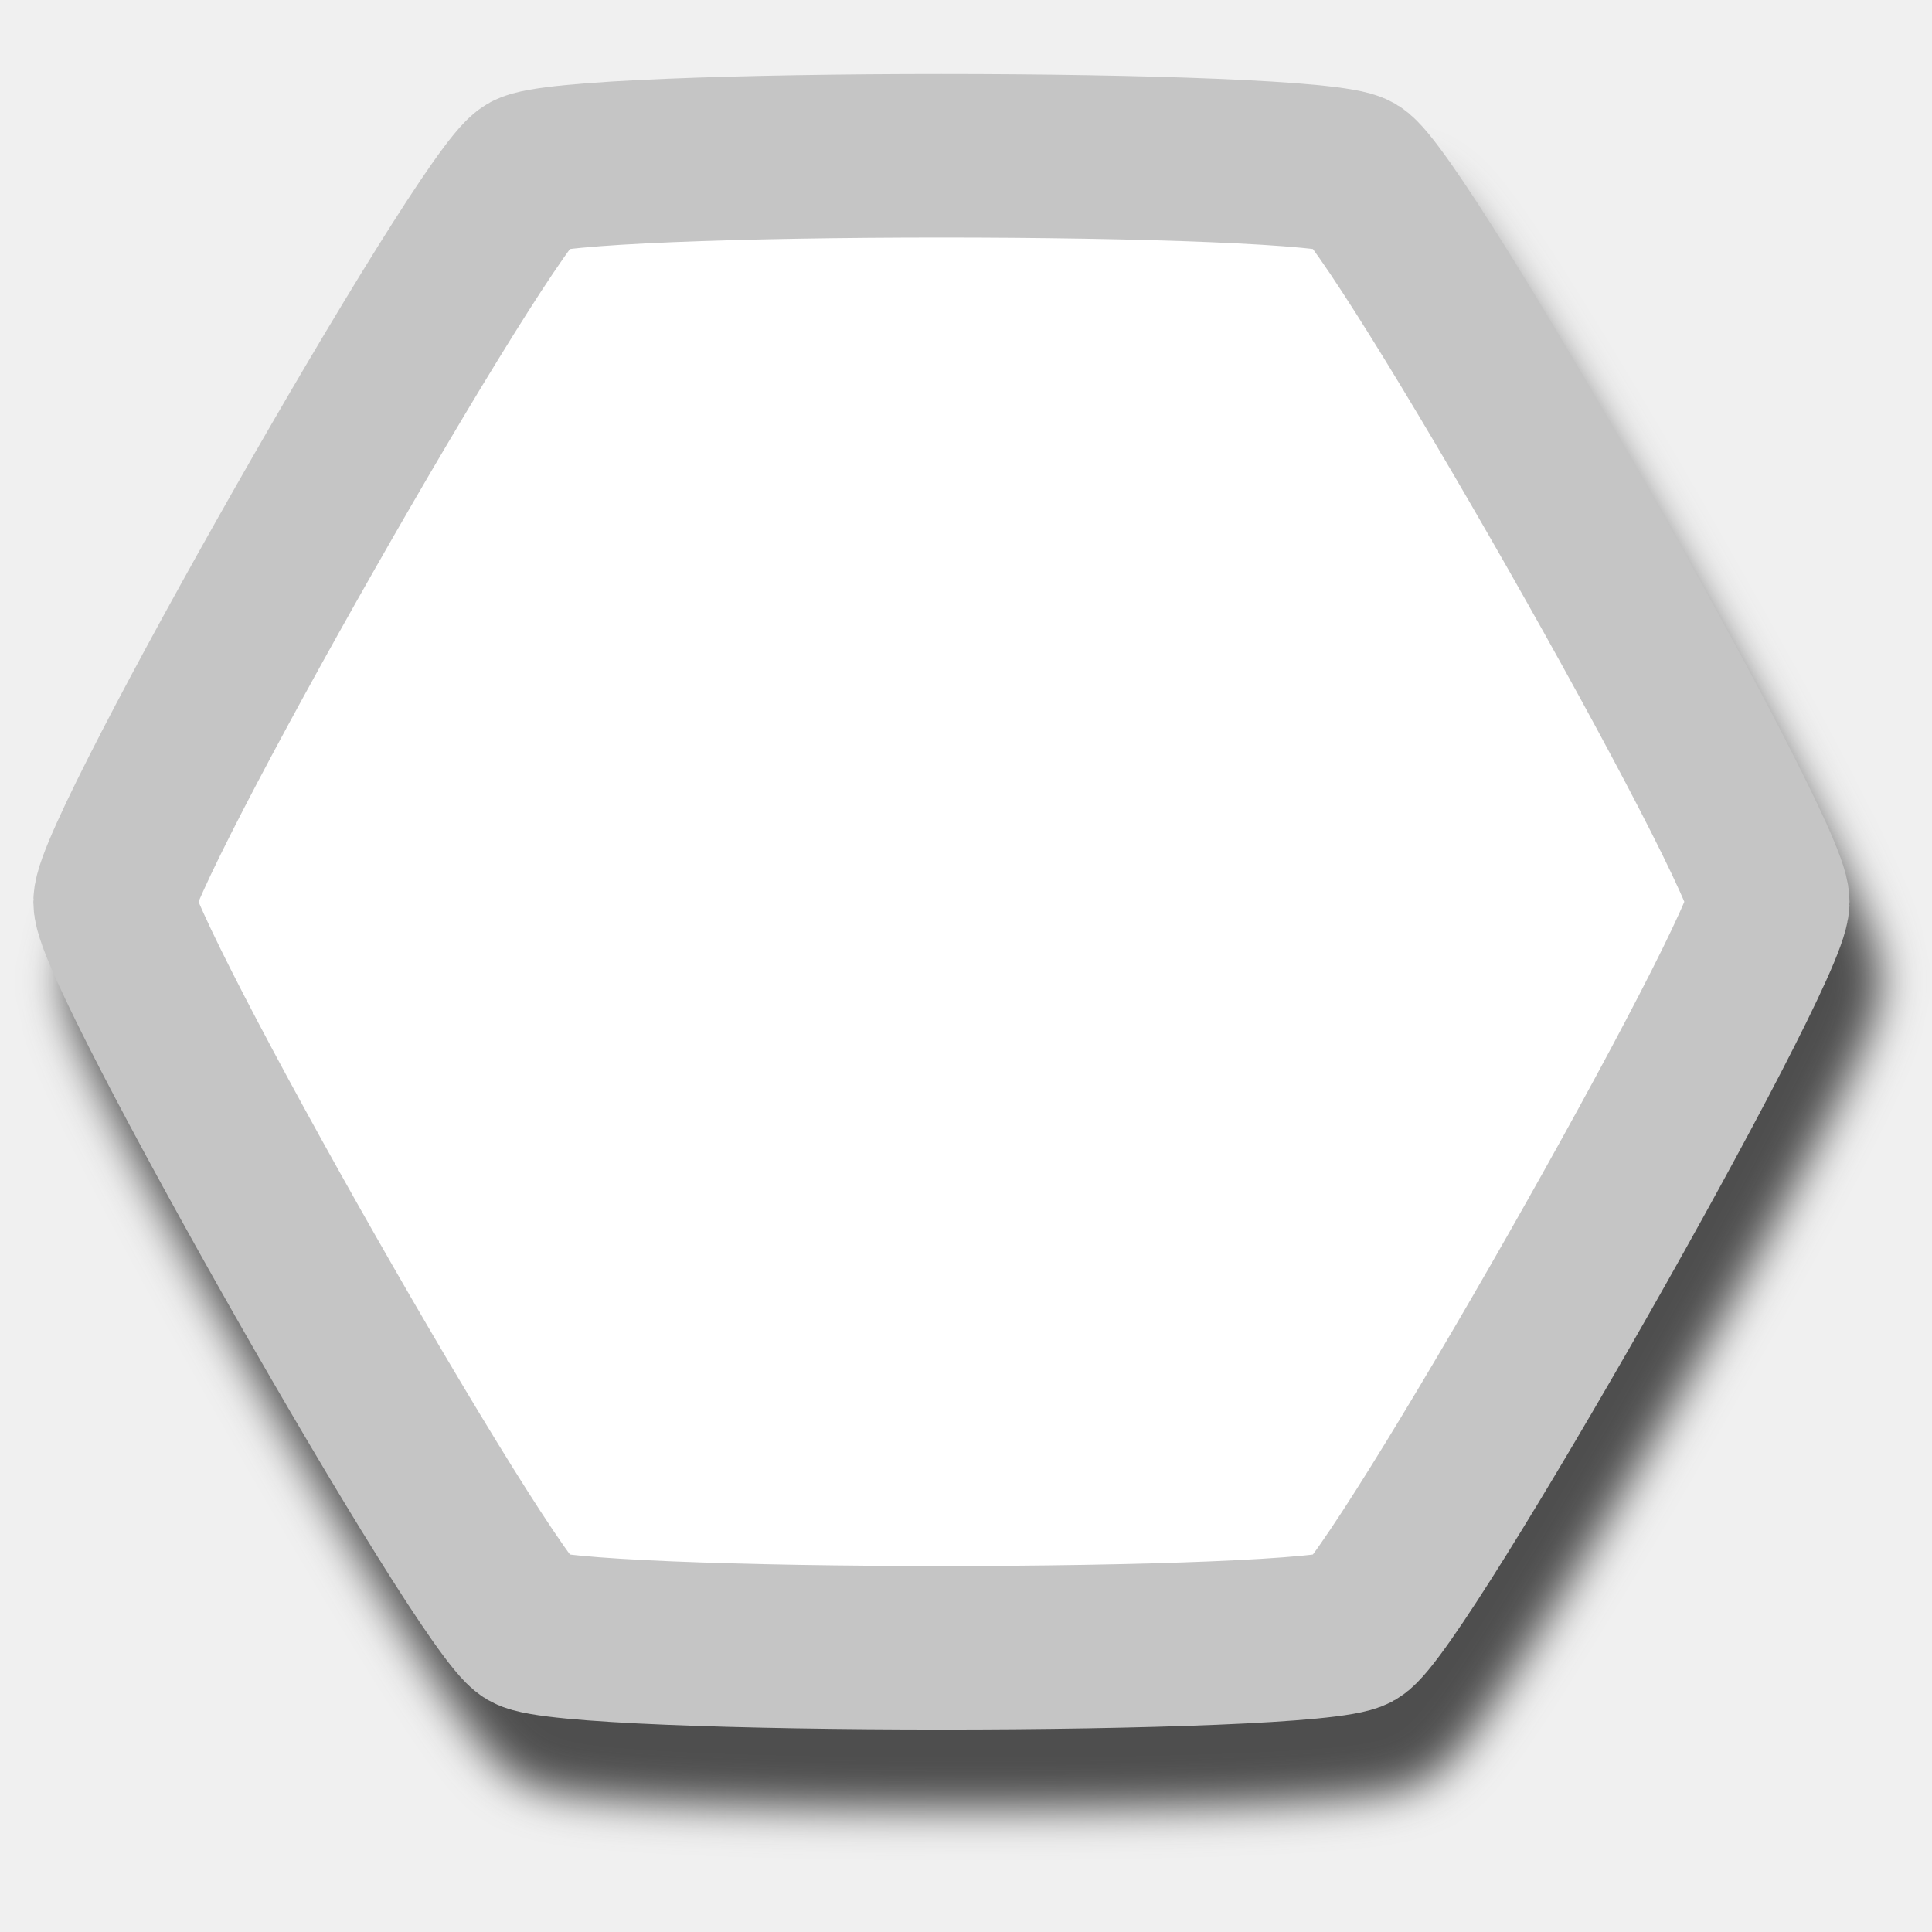
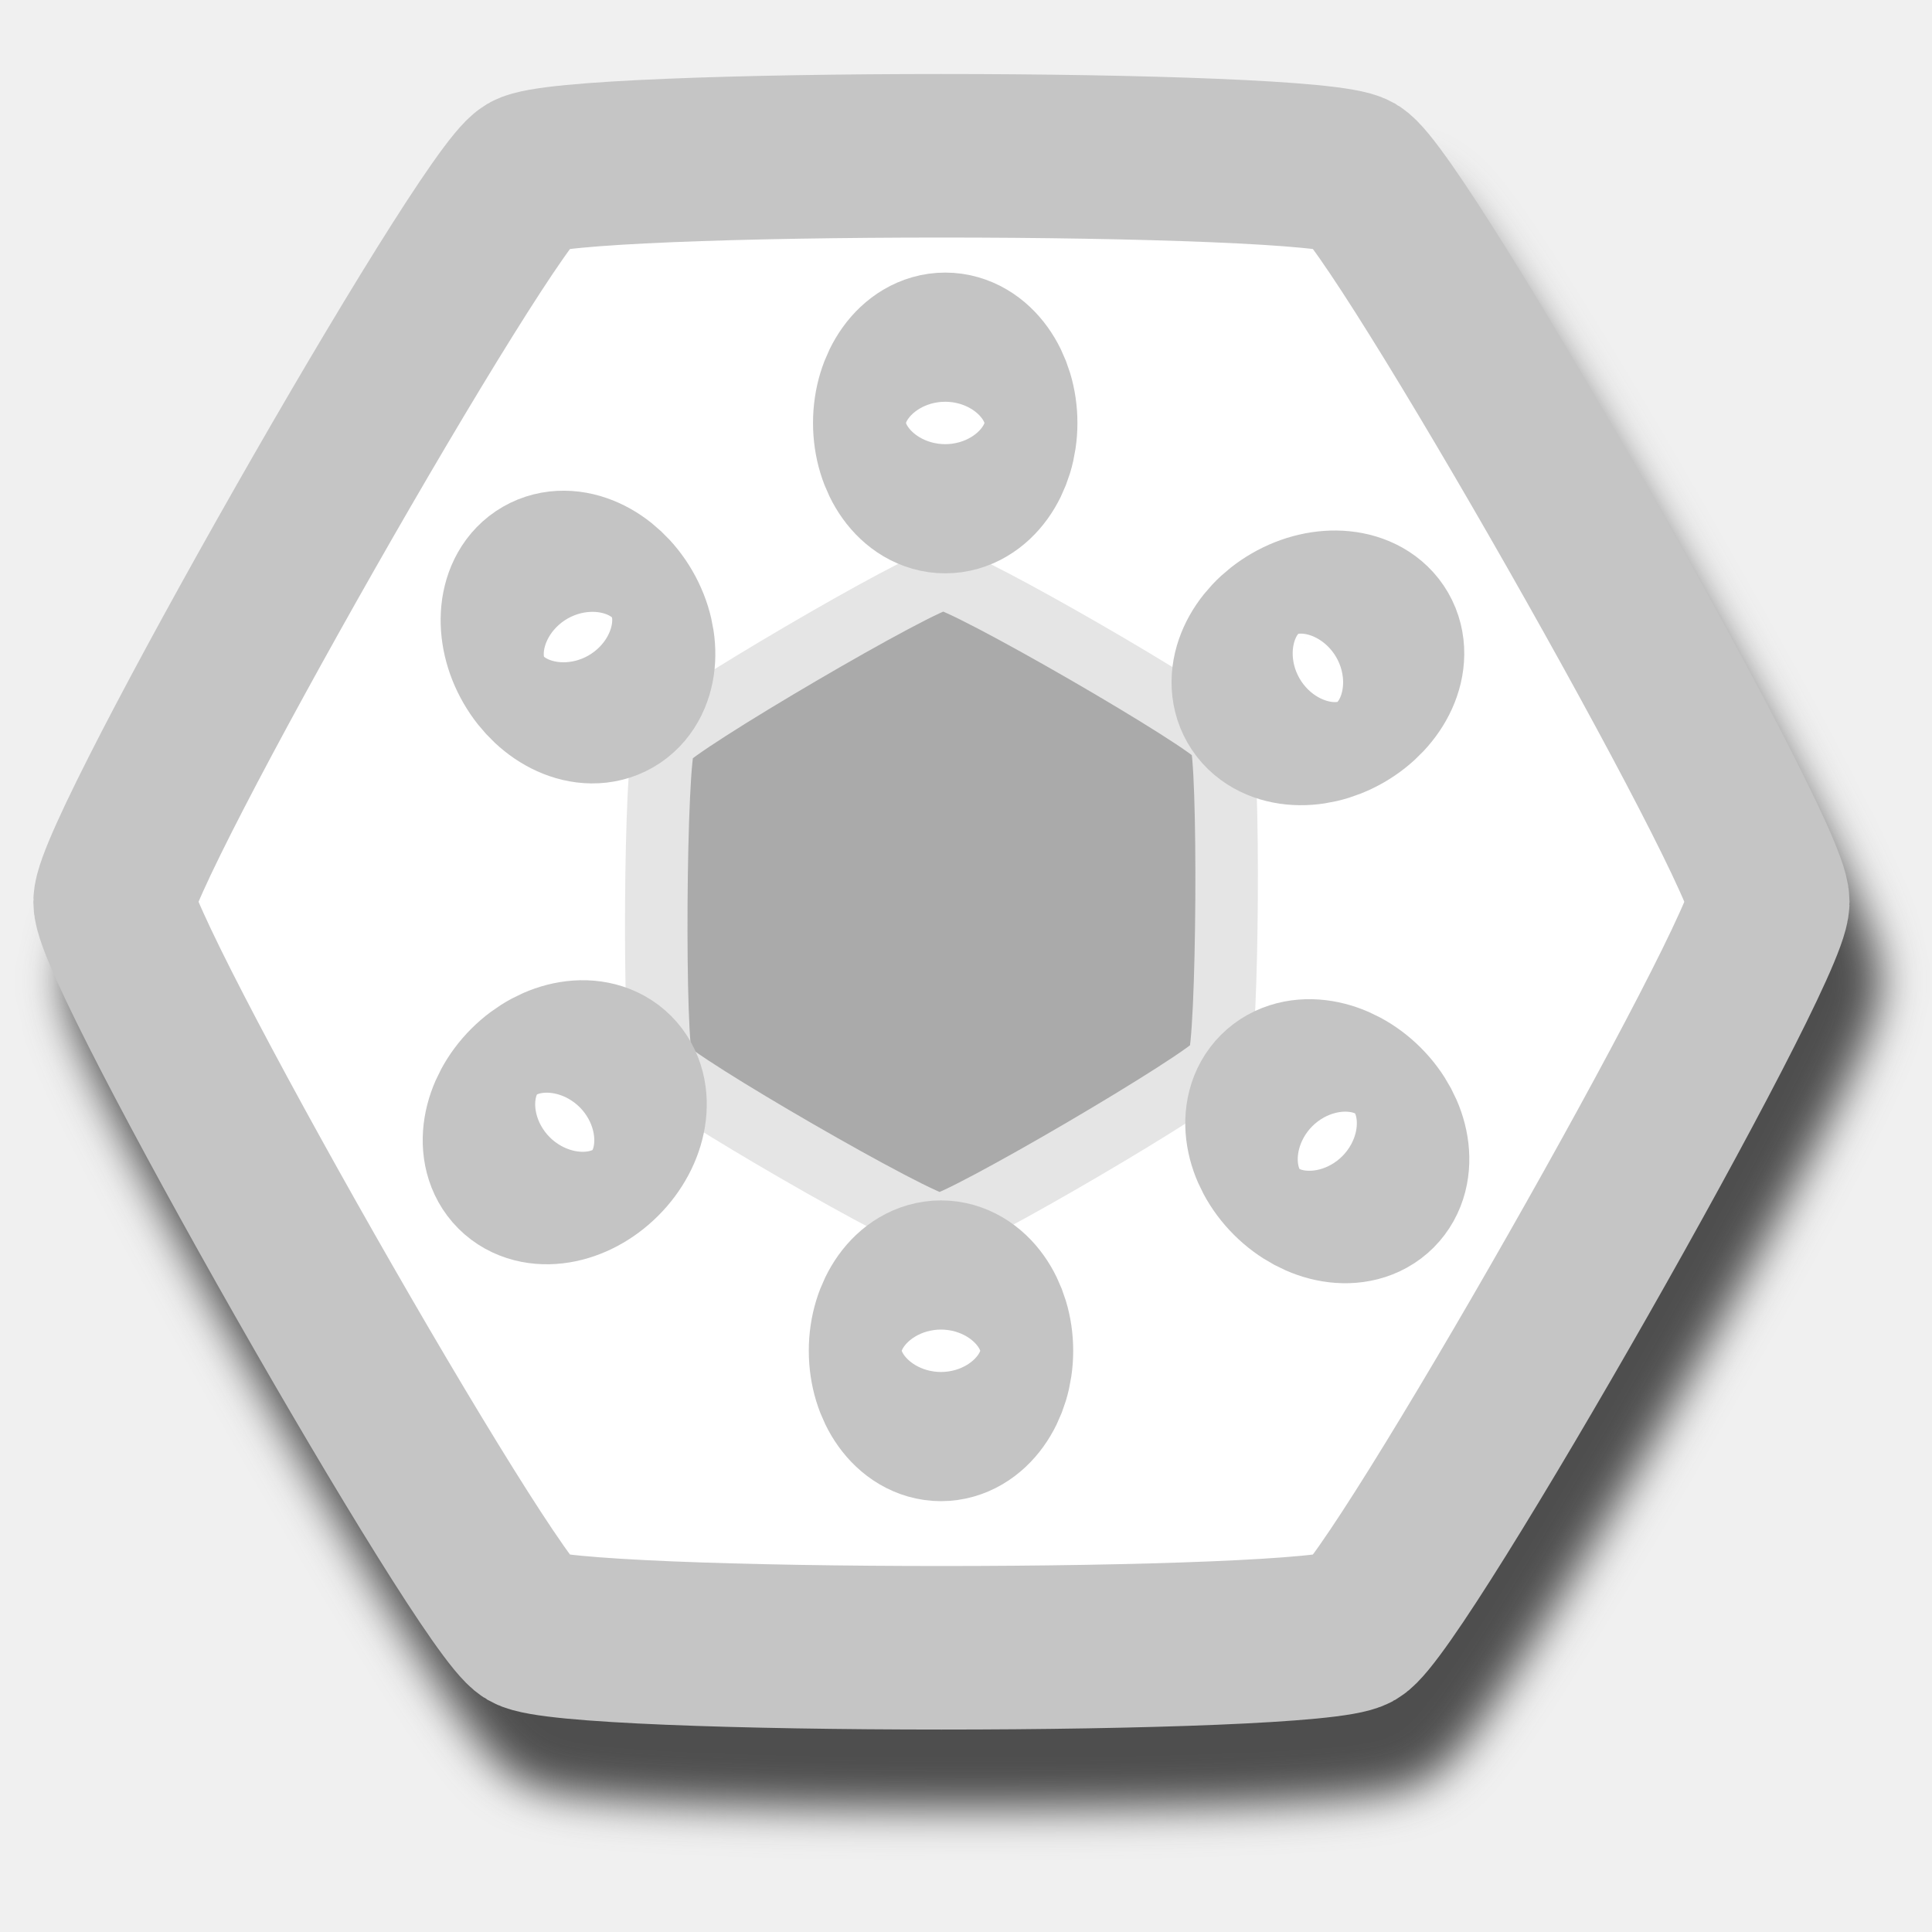
<svg xmlns="http://www.w3.org/2000/svg" version="1.0" width="196pt" height="196pt" viewBox="0 0 196 196" preserveAspectRatio="xMidYMid meet" id="svg8">
  <defs id="defs12">
    <filter style="color-interpolation-filters:sRGB;" id="filter849">
      <feGaussianBlur stdDeviation="2 2" result="blur" id="feGaussianBlur847" />
    </filter>
  </defs>
  <path style="fill:#ffffff;fill-opacity:1;stroke:#4e4e4e;stroke-width:15.434;stroke-miterlimit:4;stroke-dasharray:none;stroke-opacity:1;filter:url(#filter849);stop-color:#000000" id="path845" d="m 132.559,161.855 c -4.117,2.377 -75.123,2.377 -79.241,0 -4.117,-2.377 -39.62,-63.87 -39.62,-68.625 0,-4.754 35.503,-66.247 39.62,-68.625 4.117,-2.377 75.123,-2.377 79.241,4e-6 4.117,2.377 39.62,63.87 39.62,68.625 0,4.754 -35.503,66.247 -39.62,68.625 z" transform="matrix(1.059438,0,0,1.074909,0.2242272,-0.6668456)" />
  <path style="fill:#ffffff;fill-opacity:1;stroke:#c5c5c5;stroke-width:15.434;stroke-miterlimit:4;stroke-dasharray:none;stroke-opacity:1;stop-color:#000000" id="path843" d="m 129.559,154.355 c -4.117,2.377 -75.123,2.377 -79.241,0 -4.117,-2.377 -39.62,-63.87 -39.62,-68.625 0,-4.754 35.503,-66.247 39.62,-68.625 4.117,-2.377 75.123,-2.377 79.241,4e-6 4.117,2.377 39.62,63.87 39.62,68.625 0,4.754 -35.503,66.247 -39.62,68.625 z" transform="matrix(1.059438,0,0,1.074909,0.2242272,-0.6668456)" />
+   <path style="fill:#aaaaaa;fill-opacity:1;stroke:#e5e5e5;stroke-width:15.434;stroke-miterlimit:4;stroke-dasharray:none;stroke-opacity:1;stop-color:#000000" id="path853" d="m 129.559,154.355 c -4.117,2.377 -75.123,2.377 -79.241,0 -4.117,-2.377 -39.62,-63.87 -39.62,-68.625 0,-4.754 35.503,-66.247 39.62,-68.625 4.117,-2.377 75.123,-2.377 79.241,4e-6 4.117,2.377 39.62,63.87 39.62,68.625 0,4.754 -35.503,66.247 -39.62,68.625 z" transform="matrix(0.3545019,0.2046718,-0.2076608,0.359679,81.42765,42.24222)" />
+   <ellipse style="fill:#ffffff;fill-opacity:1;stroke:#c4c4c4;stroke-width:17.407;stroke-miterlimit:4;stroke-dasharray:none;stroke-opacity:1;stop-color:#000000" id="path851" cx="95.892" cy="42.909" rx="4.708" ry="6.552" />
+   <ellipse style="fill:#ffffff;fill-opacity:1;stroke:#c4c4c4;stroke-width:17.407;stroke-miterlimit:4;stroke-dasharray:none;stroke-opacity:1;stop-color:#000000" id="ellipse855" cx="18.466" cy="85.289" rx="4.708" ry="6.552" transform="rotate(-30)" />
+   <ellipse style="fill:#ffffff;fill-opacity:1;stroke:#c4c4c4;stroke-width:17.407;stroke-miterlimit:4;stroke-dasharray:none;stroke-opacity:1;stop-color:#000000" id="ellipse857" cx="121.017" cy="39.993" rx="4.708" ry="6.552" transform="rotate(45)" />
+   <ellipse style="fill:#ffffff;fill-opacity:1;stroke:#c4c4c4;stroke-width:17.407;stroke-miterlimit:4;stroke-dasharray:none;stroke-opacity:1;stop-color:#000000" id="ellipse859" cx="95.463" cy="137.036" rx="4.708" ry="6.552" />
+   <ellipse style="fill:#ffffff;fill-opacity:1;stroke:#c4c4c4;stroke-width:17.407;stroke-miterlimit:4;stroke-dasharray:none;stroke-opacity:1;stop-color:#000000" id="ellipse861" cx="13.349" cy="177.08" rx="4.708" ry="6.552" transform="rotate(-45)" />
+   <ellipse style="fill:#ffffff;fill-opacity:1;stroke:#c4c4c4;stroke-width:17.407;stroke-miterlimit:4;stroke-dasharray:none;stroke-opacity:1;stop-color:#000000" id="ellipse863" cx="125.527" cy="-81.911" rx="4.708" ry="6.552" transform="rotate(60)" />
</svg>
